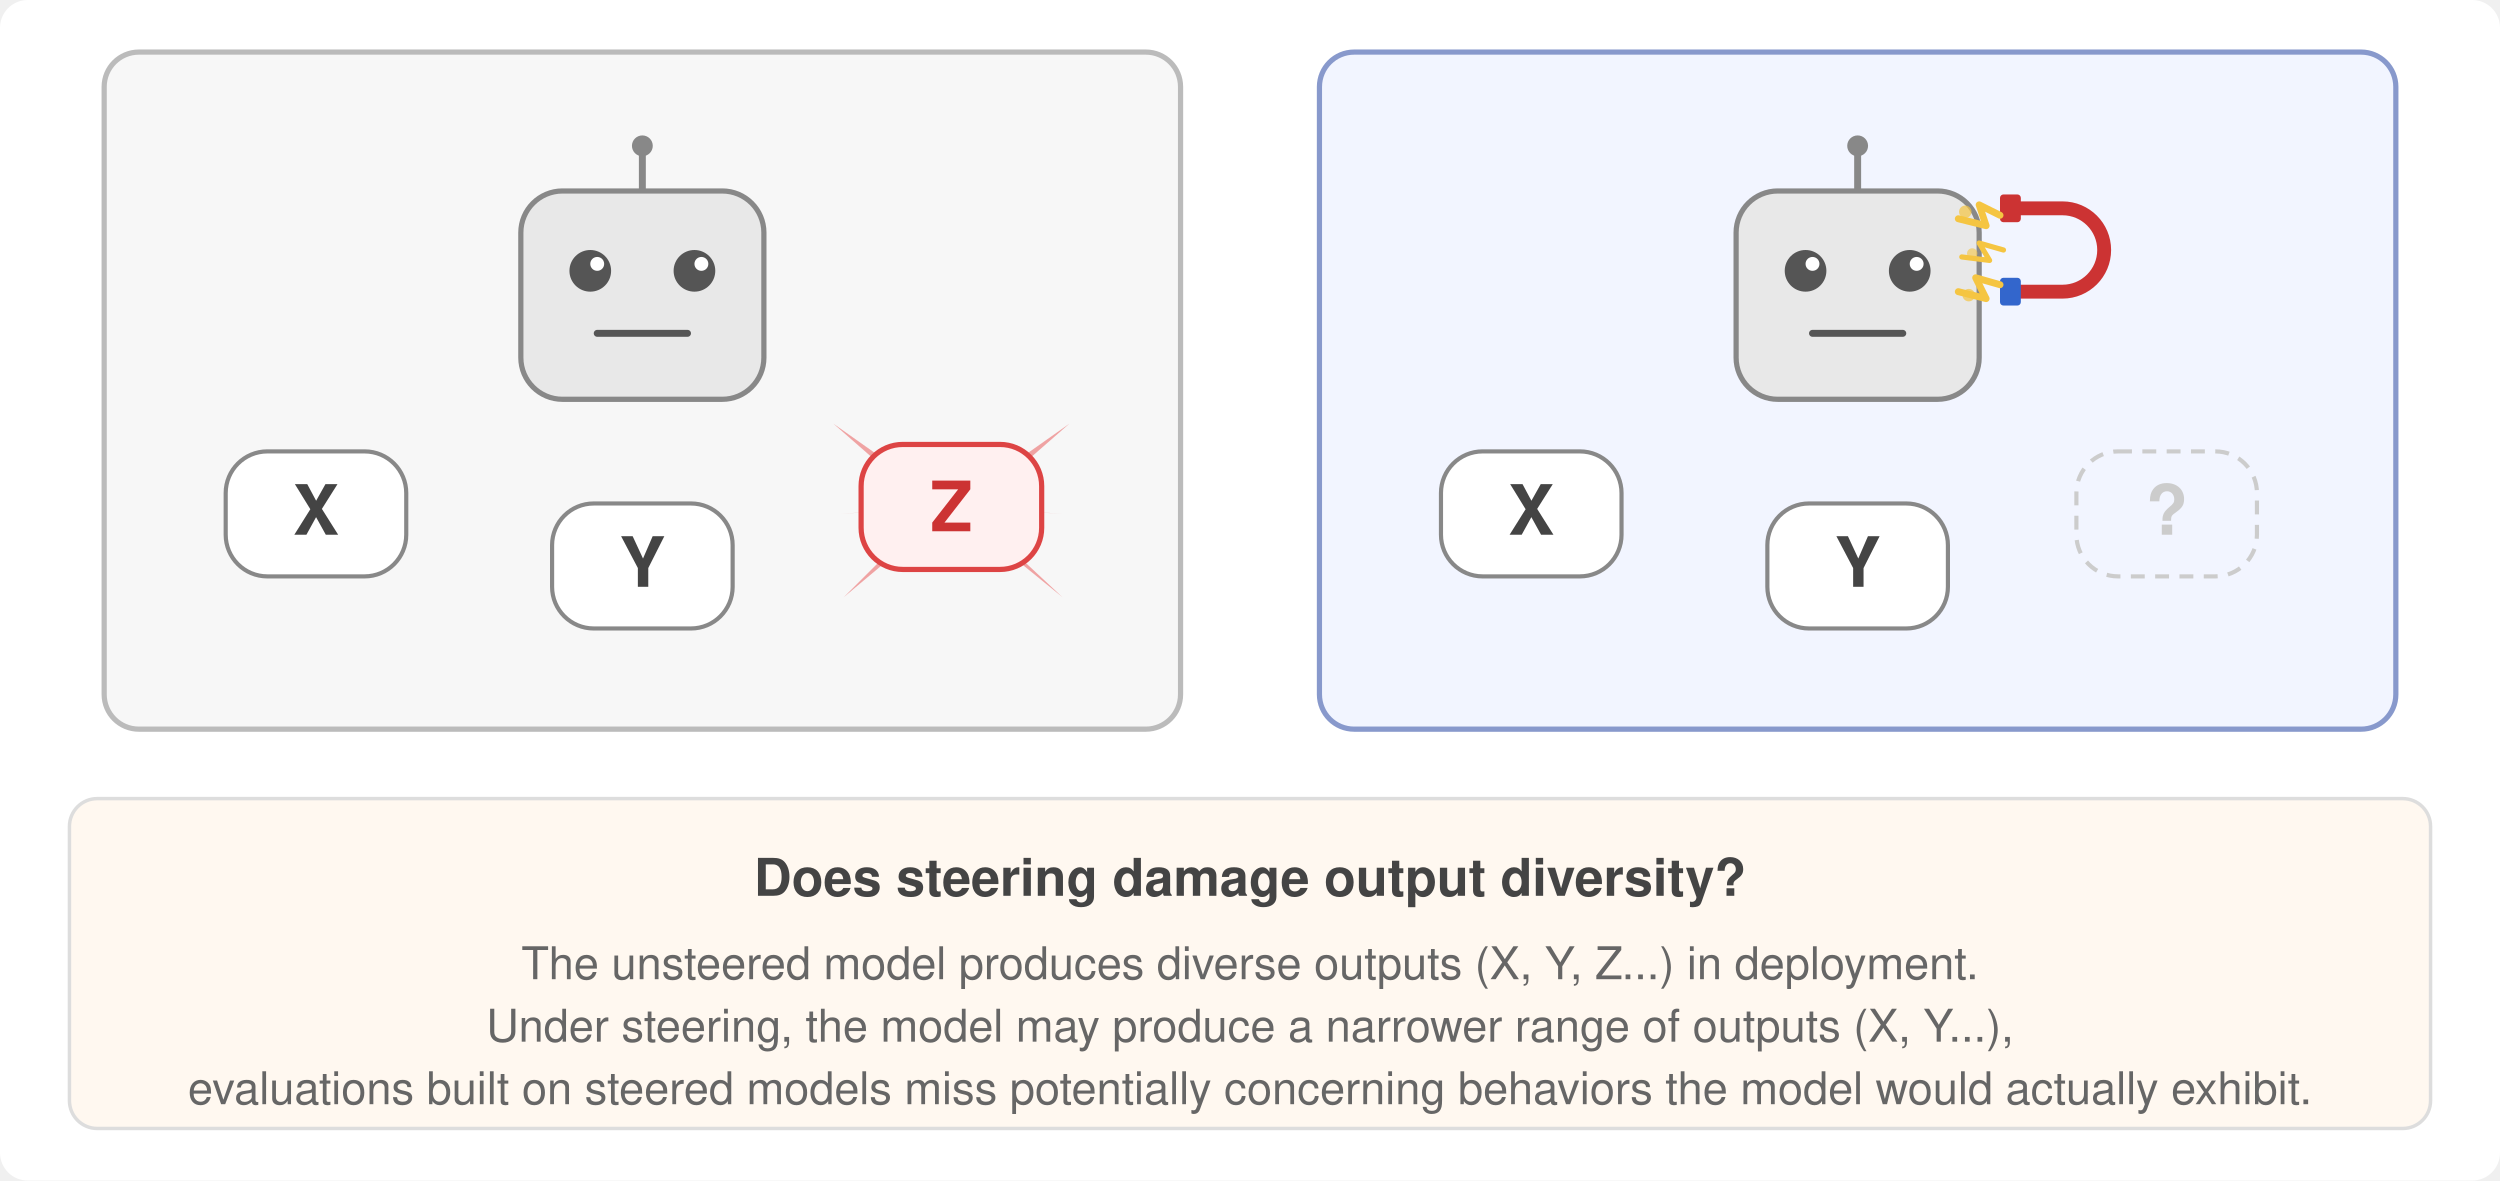
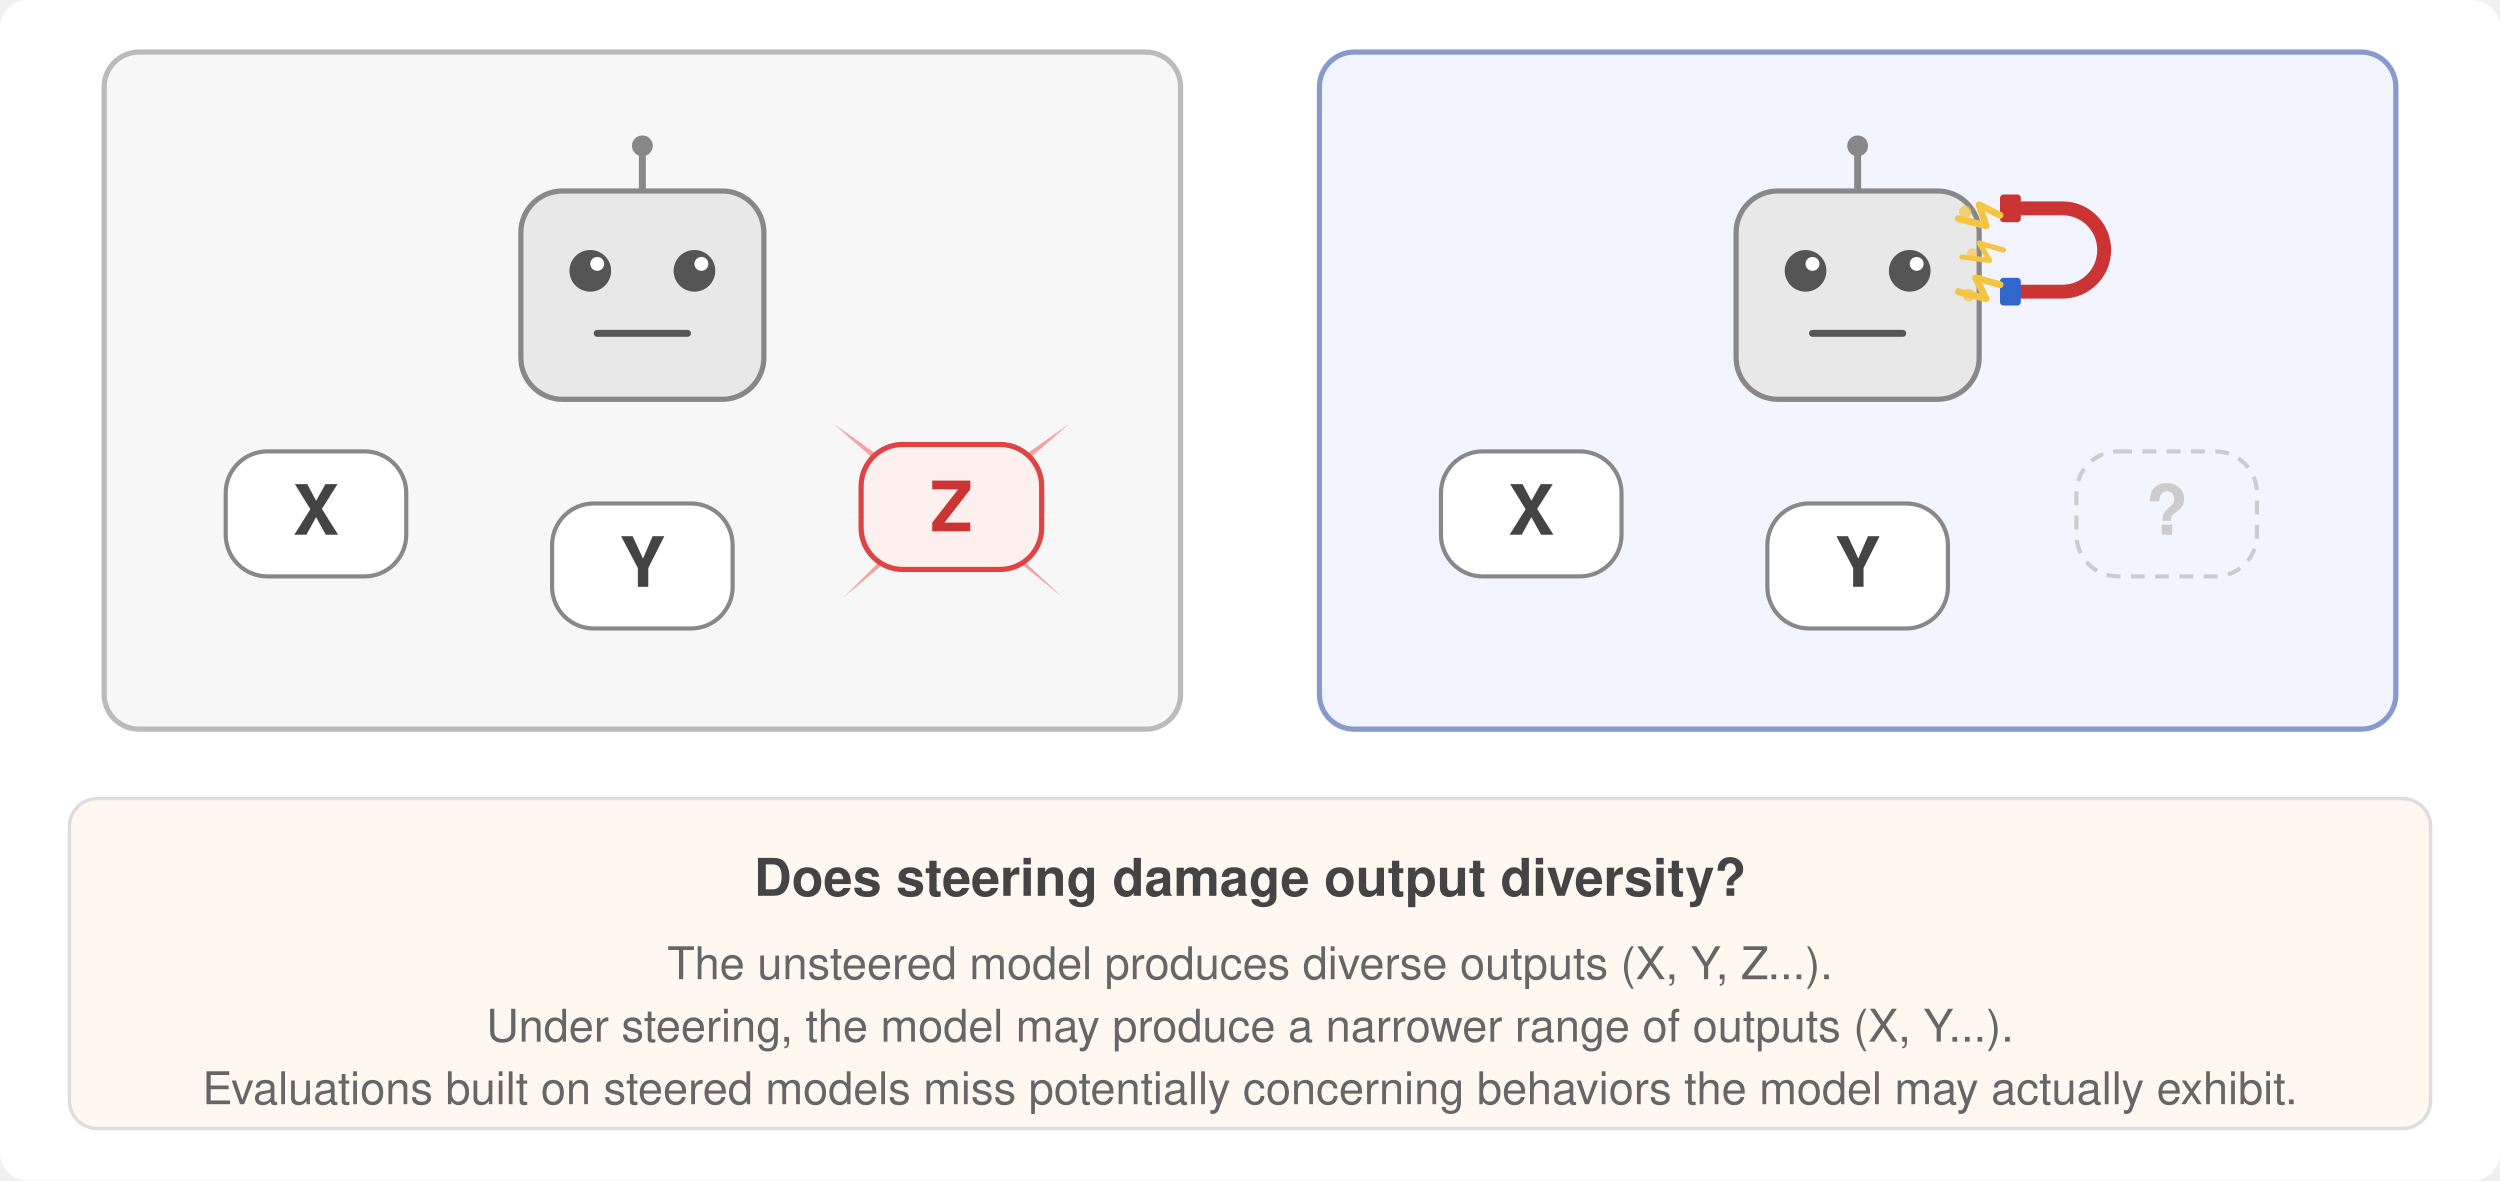
<svg xmlns="http://www.w3.org/2000/svg" viewBox="0 0 720 340" font-family="Helvetica Neue, Helvetica, Arial, sans-serif">
  <rect width="720" height="340" fill="white" rx="8" />
  <rect x="30" y="15" width="310" height="195" rx="10" fill="#f7f7f7" stroke="#bbb" stroke-width="1.5" />
  <rect x="150" y="55" width="70" height="60" rx="12" fill="#e8e8e8" stroke="#888" stroke-width="1.5" />
  <circle cx="170" cy="78" r="6" fill="#555" />
  <circle cx="200" cy="78" r="6" fill="#555" />
  <circle cx="172" cy="76" r="2" fill="white" />
  <circle cx="202" cy="76" r="2" fill="white" />
  <line x1="172" y1="96" x2="198" y2="96" stroke="#555" stroke-width="2" stroke-linecap="round" />
  <line x1="185" y1="55" x2="185" y2="44" stroke="#888" stroke-width="2" />
  <circle cx="185" cy="42" r="3" fill="#888" />
  <rect x="65" y="130" width="52" height="36" rx="12" fill="white" stroke="#888" stroke-width="1.2" />
  <text x="91" y="154" text-anchor="middle" font-size="20" font-weight="700" fill="#444">X</text>
  <rect x="159" y="145" width="52" height="36" rx="12" fill="white" stroke="#888" stroke-width="1.2" />
  <text x="185" y="169" text-anchor="middle" font-size="20" font-weight="700" fill="#444">Y</text>
  <g transform="translate(248,128)">
    <polygon points="26,18 -8,-6 8,8" fill="#e85050" opacity="0.5" />
    <polygon points="26,18 60,-6 44,8" fill="#e85050" opacity="0.5" />
    <polygon points="26,18 -5,44 9,30" fill="#e85050" opacity="0.5" />
    <polygon points="26,18 58,44 43,30" fill="#e85050" opacity="0.5" />
    <polygon points="26,18 26,-10 26,5" fill="#e85050" opacity="0.5" />
    <polygon points="26,18 26,48 26,33" fill="#e85050" opacity="0.5" />
    <polygon points="26,18 -6,20 8,19" fill="#e85050" opacity="0.4" />
    <polygon points="26,18 58,20 44,19" fill="#e85050" opacity="0.4" />
    <rect x="0" y="0" width="52" height="36" rx="12" fill="#fff0f0" stroke="#d44" stroke-width="1.5" />
    <text x="26" y="25" text-anchor="middle" font-size="20" font-weight="700" fill="#c33">Z</text>
  </g>
  <rect x="380" y="15" width="310" height="195" rx="10" fill="#f2f5ff" stroke="#8899cc" stroke-width="1.5" />
  <rect x="500" y="55" width="70" height="60" rx="12" fill="#e8e8e8" stroke="#888" stroke-width="1.5" />
  <circle cx="520" cy="78" r="6" fill="#555" />
  <circle cx="550" cy="78" r="6" fill="#555" />
  <circle cx="522" cy="76" r="2" fill="white" />
  <circle cx="552" cy="76" r="2" fill="white" />
  <line x1="522" y1="96" x2="548" y2="96" stroke="#555" stroke-width="2" stroke-linecap="round" />
  <line x1="535" y1="55" x2="535" y2="44" stroke="#888" stroke-width="2" />
  <circle cx="535" cy="42" r="3" fill="#888" />
  <g transform="translate(580, 52)">
    <path d="M 0,8 L 14,8 A 12,12 0 0 1 14,32 L 0,32" fill="none" stroke="#c33" stroke-width="4" stroke-linecap="round" />
    <rect x="-4" y="4" width="6" height="8" rx="1" fill="#c33" />
    <rect x="-4" y="28" width="6" height="8" rx="1" fill="#3366cc" />
    <polyline points="-4,10 -10,7 -8,13 -16,11" fill="none" stroke="#f5c542" stroke-width="2" stroke-linecap="round" stroke-linejoin="round" />
    <polyline points="-4,30 -11,28 -8,34 -16,32" fill="none" stroke="#f5c542" stroke-width="2" stroke-linecap="round" stroke-linejoin="round" />
    <polyline points="-3,20 -10,18 -7,23 -15,22" fill="none" stroke="#f5c542" stroke-width="1.5" stroke-linecap="round" stroke-linejoin="round" />
    <circle cx="-14" cy="9" r="1.8" fill="#f5c542" opacity="0.7" />
    <circle cx="-13" cy="33" r="1.8" fill="#f5c542" opacity="0.7" />
    <circle cx="-12" cy="21" r="1.5" fill="#f5c542" opacity="0.6" />
  </g>
  <rect x="415" y="130" width="52" height="36" rx="12" fill="white" stroke="#888" stroke-width="1.2" />
  <text x="441" y="154" text-anchor="middle" font-size="20" font-weight="700" fill="#444">X</text>
  <rect x="509" y="145" width="52" height="36" rx="12" fill="white" stroke="#888" stroke-width="1.2" />
  <text x="535" y="169" text-anchor="middle" font-size="20" font-weight="700" fill="#444">Y</text>
  <rect x="598" y="130" width="52" height="36" rx="12" fill="none" stroke="#ccc" stroke-width="1.2" stroke-dasharray="4,3" />
  <text x="624" y="154" text-anchor="middle" font-size="20" font-weight="700" fill="#ccc">?</text>
  <rect x="20" y="230" width="680" height="95" rx="8" fill="#fff8f0" stroke="#ddd" stroke-width="1" />
  <text x="360" y="258" text-anchor="middle" font-size="15" fill="#444" font-weight="600">
    Does steering damage output diversity?
  </text>
  <text x="360" y="282" text-anchor="middle" font-size="13" fill="#666">
-     The unsteered model produces diverse outputs (X, Y, Z...) in deployment.
+     The unsteered model produces diverse outputs (X, Y, Z...).
  </text>
  <text x="360" y="300" text-anchor="middle" font-size="13" fill="#666">
-     Under steering, the model may produce a narrower range of outputs (X, Y...),
+     Under steering, the model may produce a narrower range of outputs (X, Y...).
  </text>
  <text x="360" y="318" text-anchor="middle" font-size="13" fill="#666">
-      evaluations built on steered models miss potentially concerning behaviors the model would actually exhibit.
+      Evaluations built on steered models miss potentially concerning behaviors the model may actually exhibit.
  </text>
</svg>
